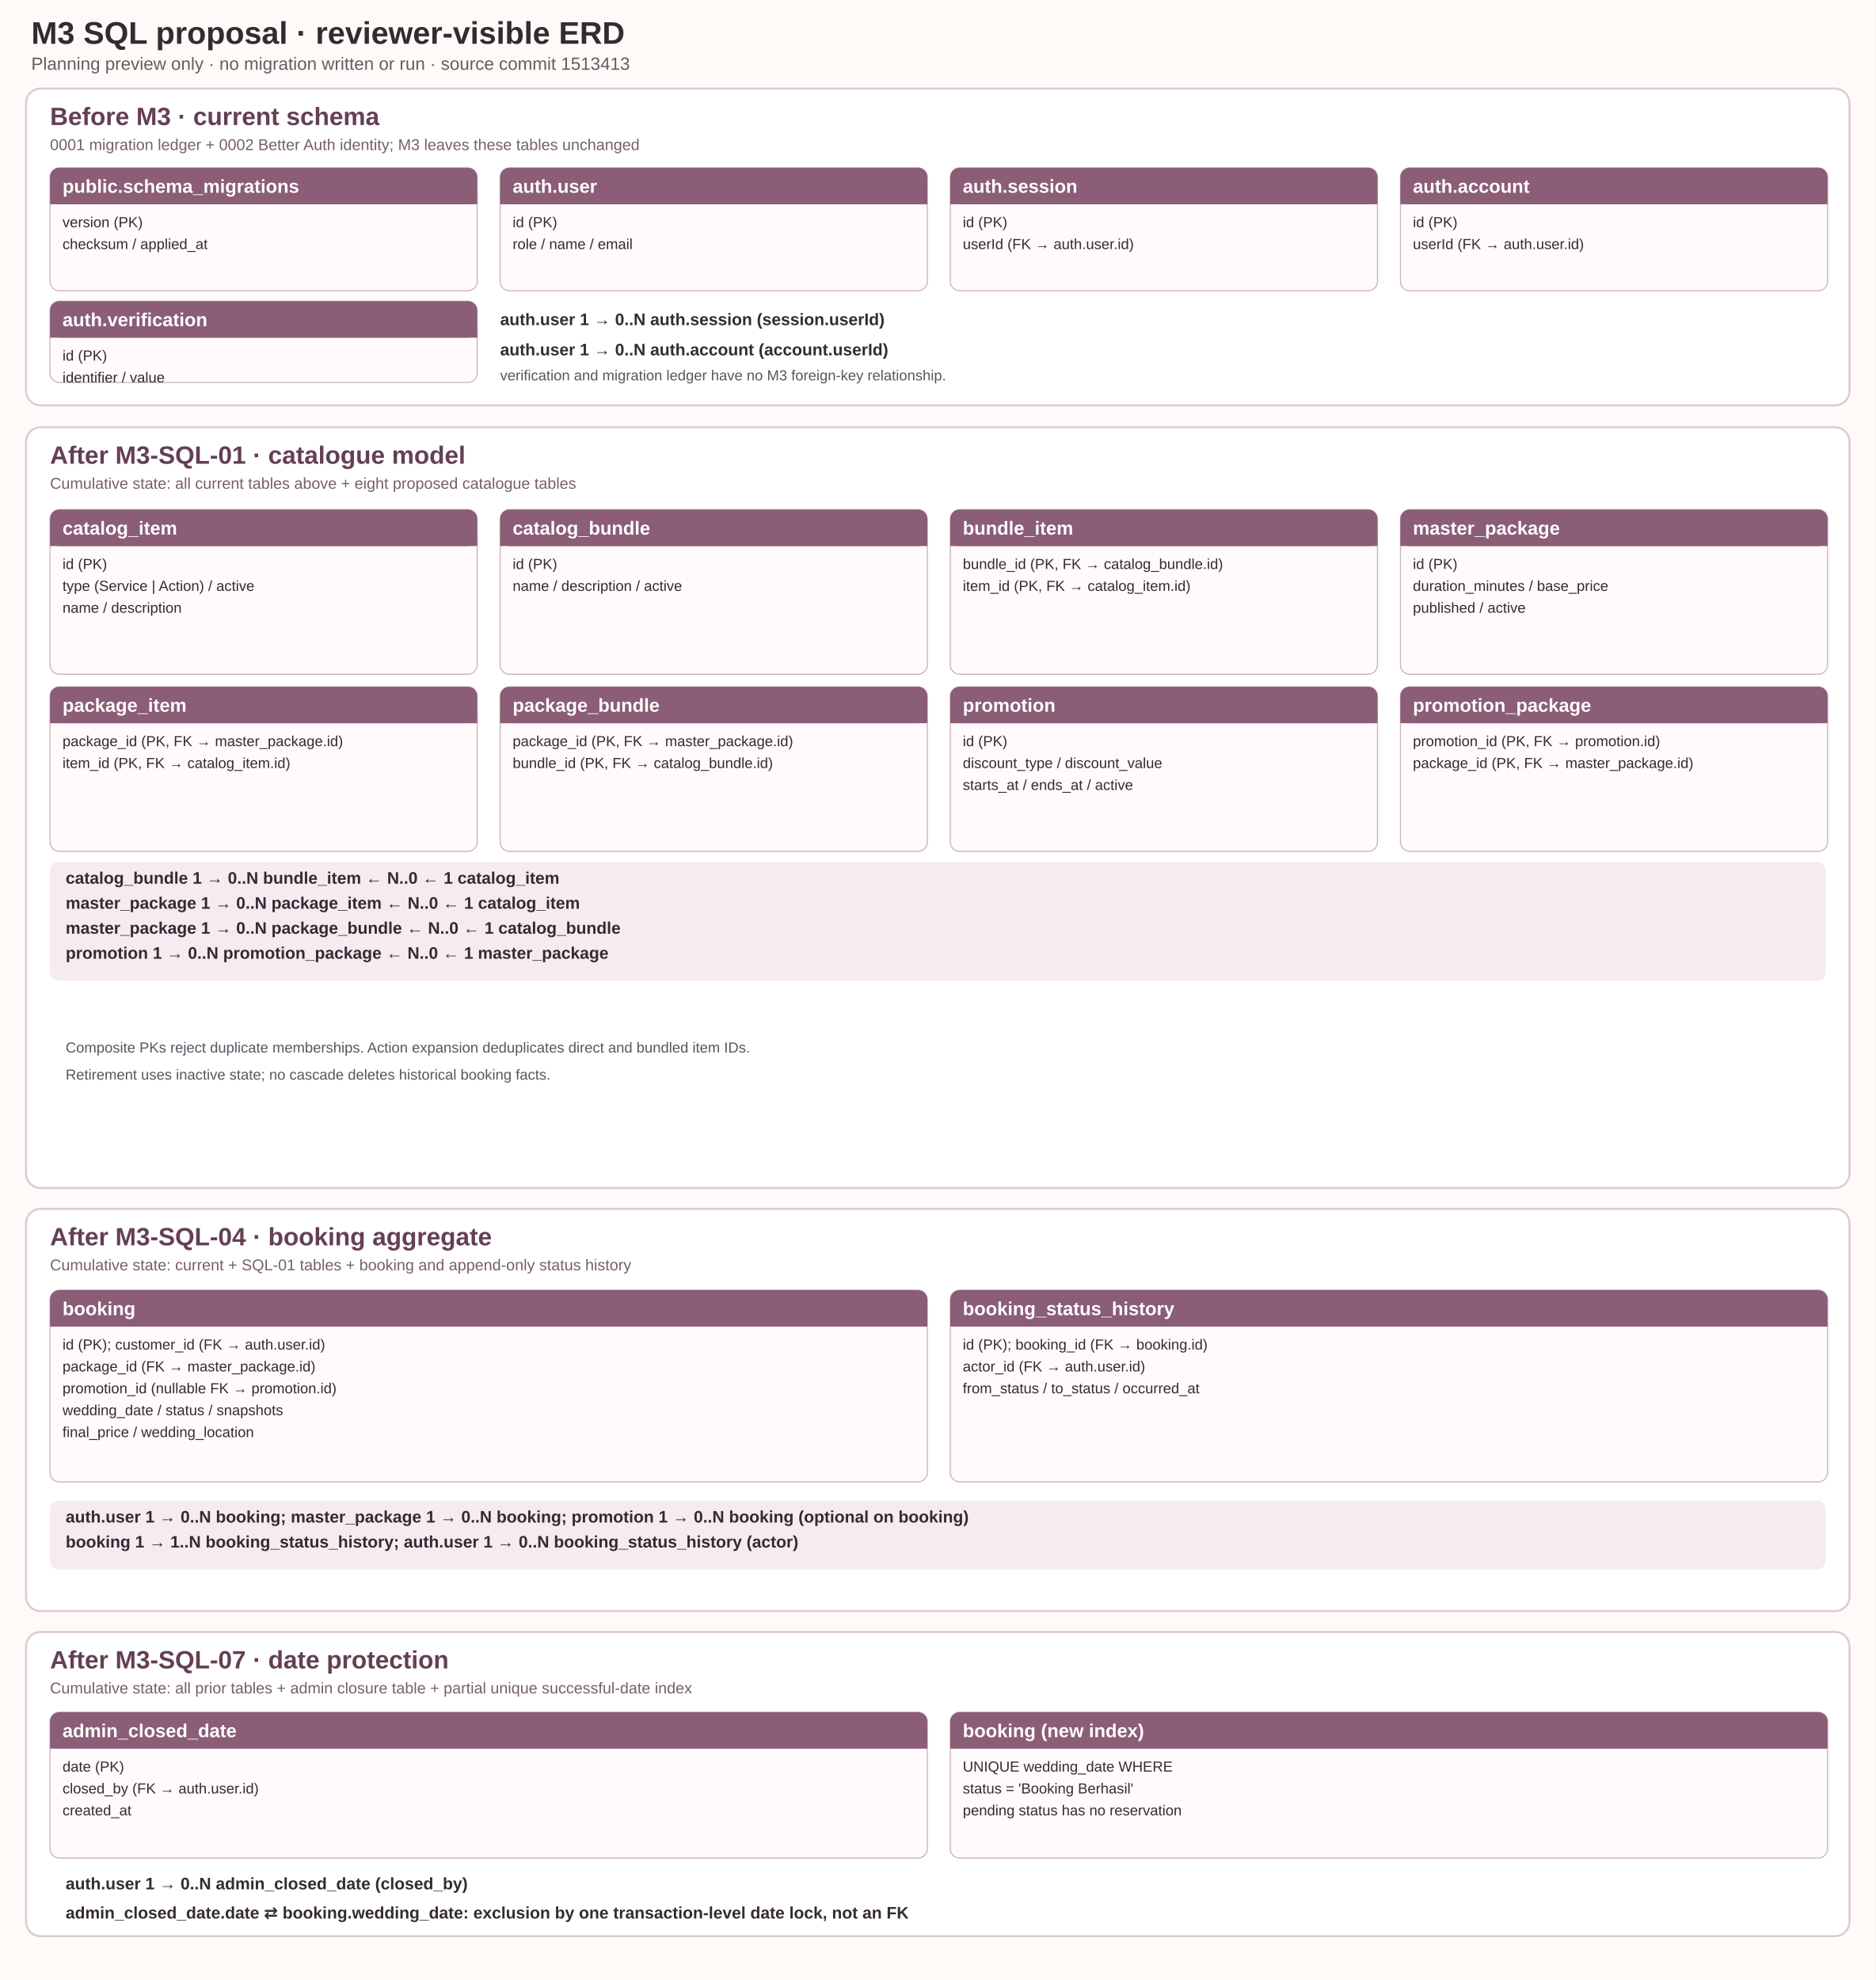
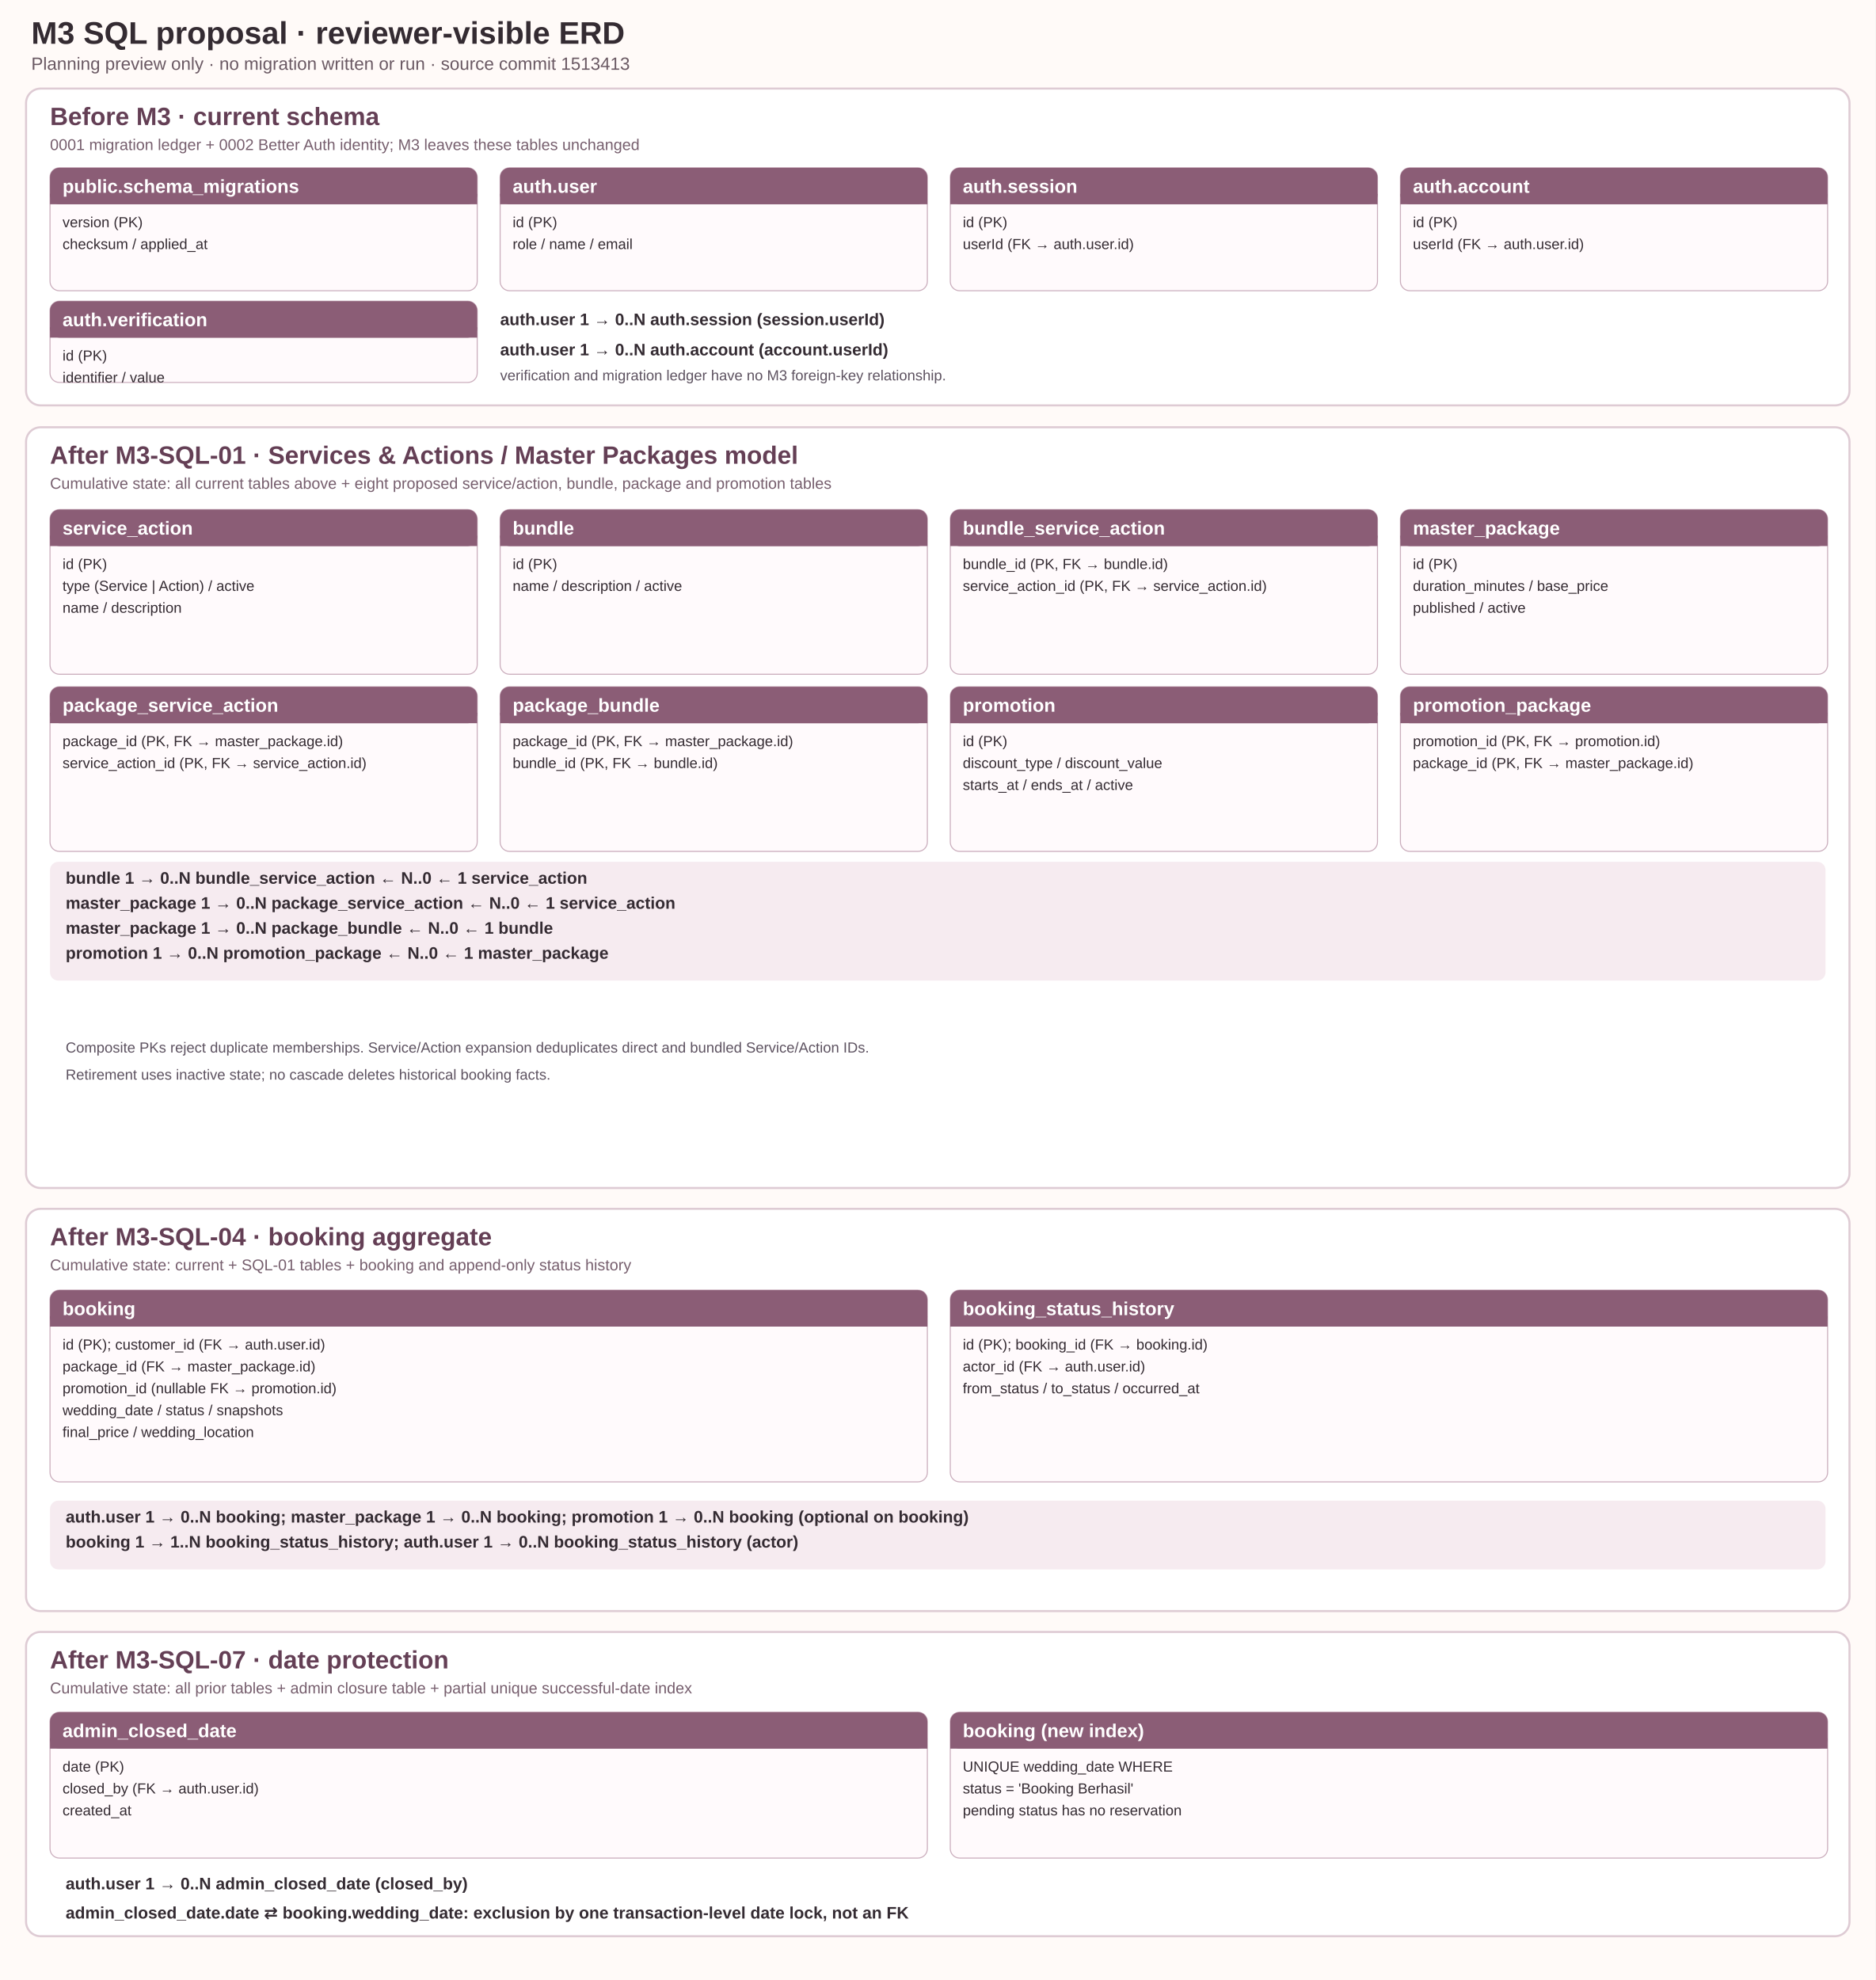
<svg xmlns="http://www.w3.org/2000/svg" width="1800" height="1900" viewBox="0 0 1800 1900" role="img" aria-labelledby="title desc">
  <style>text{font-family:Segoe UI,Arial,sans-serif;fill:#342b32}.title{font-size:30px;font-weight:700}.sub{font-size:17px;fill:#6a5963}.phase{font-size:24px;font-weight:700;fill:#643f55}.phaseSub{font-size:15px;fill:#765e6d}.tableTitle{font-size:18px;font-weight:700;fill:#fff}.field{font-size:14px}.rel{font-size:16px;font-weight:550}.small{font-size:14px;fill:#5d5260}</style>
  <rect width="1800" height="1900" fill="#fffaf8" />
  <text x="30" y="42" class="title">M3 SQL proposal · reviewer-visible ERD</text>
  <text x="30" y="67" class="sub">Planning preview only · no migration written or run · source commit 1513413</text>
  <rect x="25" y="85" width="1750" height="304" rx="14" fill="#fff" stroke="#decbd4" stroke-width="2" />
  <text x="48" y="120" class="phase">Before M3 · current schema</text>
  <text x="48" y="144" class="phaseSub">0001 migration ledger + 0002 Better Auth identity; M3 leaves these tables unchanged</text>
  <rect x="48" y="161" width="410" height="118" rx="9" fill="#fffafc" stroke="#cbaebd" />
  <rect x="48" y="161" width="410" height="35" rx="9" fill="#8b5d76" />
  <rect x="48" y="186" width="410" height="10" fill="#8b5d76" />
  <text x="60" y="185" class="tableTitle">public.schema_migrations</text>
  <text x="60" y="218" class="field">version (PK)</text>
  <text x="60" y="239" class="field">checksum / applied_at</text>
  <rect x="480" y="161" width="410" height="118" rx="9" fill="#fffafc" stroke="#cbaebd" />
  <rect x="480" y="161" width="410" height="35" rx="9" fill="#8b5d76" />
  <rect x="480" y="186" width="410" height="10" fill="#8b5d76" />
  <text x="492" y="185" class="tableTitle">auth.user</text>
  <text x="492" y="218" class="field">id (PK)</text>
  <text x="492" y="239" class="field">role / name / email</text>
  <rect x="912" y="161" width="410" height="118" rx="9" fill="#fffafc" stroke="#cbaebd" />
  <rect x="912" y="161" width="410" height="35" rx="9" fill="#8b5d76" />
  <rect x="912" y="186" width="410" height="10" fill="#8b5d76" />
  <text x="924" y="185" class="tableTitle">auth.session</text>
  <text x="924" y="218" class="field">id (PK)</text>
  <text x="924" y="239" class="field">userId (FK → auth.user.id)</text>
  <rect x="1344" y="161" width="410" height="118" rx="9" fill="#fffafc" stroke="#cbaebd" />
  <rect x="1344" y="161" width="410" height="35" rx="9" fill="#8b5d76" />
  <rect x="1344" y="186" width="410" height="10" fill="#8b5d76" />
  <text x="1356" y="185" class="tableTitle">auth.account</text>
  <text x="1356" y="218" class="field">id (PK)</text>
  <text x="1356" y="239" class="field">userId (FK → auth.user.id)</text>
  <rect x="48" y="289" width="410" height="78" rx="9" fill="#fffafc" stroke="#cbaebd" />
  <rect x="48" y="289" width="410" height="35" rx="9" fill="#8b5d76" />
  <rect x="48" y="314" width="410" height="10" fill="#8b5d76" />
  <text x="60" y="313" class="tableTitle">auth.verification</text>
  <text x="60" y="346" class="field">id (PK)</text>
  <text x="60" y="367" class="field">identifier / value</text>
  <text x="480" y="312" class="rel">auth.user 1 → 0..N auth.session (session.userId)</text>
  <text x="480" y="341" class="rel">auth.user 1 → 0..N auth.account (account.userId)</text>
  <text x="480" y="365" class="small">verification and migration ledger have no M3 foreign-key relationship.</text>
  <rect x="25" y="410" width="1750" height="730" rx="14" fill="#fff" stroke="#decbd4" stroke-width="2" />
-   <text x="48" y="445" class="phase">After M3-SQL-01 · catalogue model</text>
-   <text x="48" y="469" class="phaseSub">Cumulative state: all current tables above + eight proposed catalogue tables</text>
+   <text x="48" y="445" class="phase">After M3-SQL-01 · Services &amp; Actions / Master Packages model</text>
+   <text x="48" y="469" class="phaseSub">Cumulative state: all current tables above + eight proposed service/action, bundle, package and promotion tables</text>
  <rect x="48" y="489" width="410" height="158" rx="9" fill="#fffafc" stroke="#cbaebd" />
  <rect x="48" y="489" width="410" height="35" rx="9" fill="#8b5d76" />
  <rect x="48" y="514" width="410" height="10" fill="#8b5d76" />
-   <text x="60" y="513" class="tableTitle">catalog_item</text>
+   <text x="60" y="513" class="tableTitle">service_action</text>
  <text x="60" y="546" class="field">id (PK)</text>
  <text x="60" y="567" class="field">type (Service | Action) / active</text>
  <text x="60" y="588" class="field">name / description</text>
  <rect x="480" y="489" width="410" height="158" rx="9" fill="#fffafc" stroke="#cbaebd" />
  <rect x="480" y="489" width="410" height="35" rx="9" fill="#8b5d76" />
  <rect x="480" y="514" width="410" height="10" fill="#8b5d76" />
-   <text x="492" y="513" class="tableTitle">catalog_bundle</text>
+   <text x="492" y="513" class="tableTitle">bundle</text>
  <text x="492" y="546" class="field">id (PK)</text>
  <text x="492" y="567" class="field">name / description / active</text>
  <rect x="912" y="489" width="410" height="158" rx="9" fill="#fffafc" stroke="#cbaebd" />
  <rect x="912" y="489" width="410" height="35" rx="9" fill="#8b5d76" />
  <rect x="912" y="514" width="410" height="10" fill="#8b5d76" />
-   <text x="924" y="513" class="tableTitle">bundle_item</text>
-   <text x="924" y="546" class="field">bundle_id (PK, FK → catalog_bundle.id)</text>
-   <text x="924" y="567" class="field">item_id (PK, FK → catalog_item.id)</text>
+   <text x="924" y="513" class="tableTitle">bundle_service_action</text>
+   <text x="924" y="546" class="field">bundle_id (PK, FK → bundle.id)</text>
+   <text x="924" y="567" class="field">service_action_id (PK, FK → service_action.id)</text>
  <rect x="1344" y="489" width="410" height="158" rx="9" fill="#fffafc" stroke="#cbaebd" />
  <rect x="1344" y="489" width="410" height="35" rx="9" fill="#8b5d76" />
  <rect x="1344" y="514" width="410" height="10" fill="#8b5d76" />
  <text x="1356" y="513" class="tableTitle">master_package</text>
  <text x="1356" y="546" class="field">id (PK)</text>
  <text x="1356" y="567" class="field">duration_minutes / base_price</text>
  <text x="1356" y="588" class="field">published / active</text>
  <rect x="48" y="659" width="410" height="158" rx="9" fill="#fffafc" stroke="#cbaebd" />
  <rect x="48" y="659" width="410" height="35" rx="9" fill="#8b5d76" />
  <rect x="48" y="684" width="410" height="10" fill="#8b5d76" />
-   <text x="60" y="683" class="tableTitle">package_item</text>
+   <text x="60" y="683" class="tableTitle">package_service_action</text>
  <text x="60" y="716" class="field">package_id (PK, FK → master_package.id)</text>
-   <text x="60" y="737" class="field">item_id (PK, FK → catalog_item.id)</text>
+   <text x="60" y="737" class="field">service_action_id (PK, FK → service_action.id)</text>
  <rect x="480" y="659" width="410" height="158" rx="9" fill="#fffafc" stroke="#cbaebd" />
  <rect x="480" y="659" width="410" height="35" rx="9" fill="#8b5d76" />
  <rect x="480" y="684" width="410" height="10" fill="#8b5d76" />
  <text x="492" y="683" class="tableTitle">package_bundle</text>
  <text x="492" y="716" class="field">package_id (PK, FK → master_package.id)</text>
-   <text x="492" y="737" class="field">bundle_id (PK, FK → catalog_bundle.id)</text>
+   <text x="492" y="737" class="field">bundle_id (PK, FK → bundle.id)</text>
  <rect x="912" y="659" width="410" height="158" rx="9" fill="#fffafc" stroke="#cbaebd" />
  <rect x="912" y="659" width="410" height="35" rx="9" fill="#8b5d76" />
  <rect x="912" y="684" width="410" height="10" fill="#8b5d76" />
  <text x="924" y="683" class="tableTitle">promotion</text>
  <text x="924" y="716" class="field">id (PK)</text>
  <text x="924" y="737" class="field">discount_type / discount_value</text>
  <text x="924" y="758" class="field">starts_at / ends_at / active</text>
  <rect x="1344" y="659" width="410" height="158" rx="9" fill="#fffafc" stroke="#cbaebd" />
  <rect x="1344" y="659" width="410" height="35" rx="9" fill="#8b5d76" />
  <rect x="1344" y="684" width="410" height="10" fill="#8b5d76" />
  <text x="1356" y="683" class="tableTitle">promotion_package</text>
  <text x="1356" y="716" class="field">promotion_id (PK, FK → promotion.id)</text>
  <text x="1356" y="737" class="field">package_id (PK, FK → master_package.id)</text>
  <rect x="48" y="827" width="1704" height="114" rx="8" fill="#f6ebf0" />
-   <text x="63" y="848" class="rel">catalog_bundle 1 → 0..N bundle_item ← N..0 ← 1 catalog_item</text>
-   <text x="63" y="872" class="rel">master_package 1 → 0..N package_item ← N..0 ← 1 catalog_item</text>
-   <text x="63" y="896" class="rel">master_package 1 → 0..N package_bundle ← N..0 ← 1 catalog_bundle</text>
+   <text x="63" y="848" class="rel">bundle 1 → 0..N bundle_service_action ← N..0 ← 1 service_action</text>
+   <text x="63" y="872" class="rel">master_package 1 → 0..N package_service_action ← N..0 ← 1 service_action</text>
+   <text x="63" y="896" class="rel">master_package 1 → 0..N package_bundle ← N..0 ← 1 bundle</text>
  <text x="63" y="920" class="rel">promotion 1 → 0..N promotion_package ← N..0 ← 1 master_package</text>
-   <text x="63" y="1010" class="small">Composite PKs reject duplicate memberships. Action expansion deduplicates direct and bundled item IDs.</text>
+   <text x="63" y="1010" class="small">Composite PKs reject duplicate memberships. Service/Action expansion deduplicates direct and bundled Service/Action IDs.</text>
  <text x="63" y="1036" class="small">Retirement uses inactive state; no cascade deletes historical booking facts.</text>
  <rect x="25" y="1160" width="1750" height="386" rx="14" fill="#fff" stroke="#decbd4" stroke-width="2" />
  <text x="48" y="1195" class="phase">After M3-SQL-04 · booking aggregate</text>
  <text x="48" y="1219" class="phaseSub">Cumulative state: current + SQL-01 tables + booking and append-only status history</text>
  <rect x="48" y="1238" width="842" height="184" rx="9" fill="#fffafc" stroke="#cbaebd" />
  <rect x="48" y="1238" width="842" height="35" rx="9" fill="#8b5d76" />
  <rect x="48" y="1263" width="842" height="10" fill="#8b5d76" />
  <text x="60" y="1262" class="tableTitle">booking</text>
  <text x="60" y="1295" class="field">id (PK); customer_id (FK → auth.user.id)</text>
  <text x="60" y="1316" class="field">package_id (FK → master_package.id)</text>
  <text x="60" y="1337" class="field">promotion_id (nullable FK → promotion.id)</text>
  <text x="60" y="1358" class="field">wedding_date / status / snapshots</text>
  <text x="60" y="1379" class="field">final_price / wedding_location</text>
  <rect x="912" y="1238" width="842" height="184" rx="9" fill="#fffafc" stroke="#cbaebd" />
  <rect x="912" y="1238" width="842" height="35" rx="9" fill="#8b5d76" />
  <rect x="912" y="1263" width="842" height="10" fill="#8b5d76" />
  <text x="924" y="1262" class="tableTitle">booking_status_history</text>
  <text x="924" y="1295" class="field">id (PK); booking_id (FK → booking.id)</text>
  <text x="924" y="1316" class="field">actor_id (FK → auth.user.id)</text>
  <text x="924" y="1337" class="field">from_status / to_status / occurred_at</text>
  <rect x="48" y="1440" width="1704" height="66" rx="8" fill="#f6ebf0" />
  <text x="63" y="1461" class="rel">auth.user 1 → 0..N booking; master_package 1 → 0..N booking; promotion 1 → 0..N booking (optional on booking)</text>
  <text x="63" y="1485" class="rel">booking 1 → 1..N booking_status_history; auth.user 1 → 0..N booking_status_history (actor)</text>
  <rect x="25" y="1566" width="1750" height="292" rx="14" fill="#fff" stroke="#decbd4" stroke-width="2" />
  <text x="48" y="1601" class="phase">After M3-SQL-07 · date protection</text>
  <text x="48" y="1625" class="phaseSub">Cumulative state: all prior tables + admin closure table + partial unique successful-date index</text>
  <rect x="48" y="1643" width="842" height="140" rx="9" fill="#fffafc" stroke="#cbaebd" />
  <rect x="48" y="1643" width="842" height="35" rx="9" fill="#8b5d76" />
  <rect x="48" y="1668" width="842" height="10" fill="#8b5d76" />
  <text x="60" y="1667" class="tableTitle">admin_closed_date</text>
  <text x="60" y="1700" class="field">date (PK)</text>
  <text x="60" y="1721" class="field">closed_by (FK → auth.user.id)</text>
  <text x="60" y="1742" class="field">created_at</text>
  <rect x="912" y="1643" width="842" height="140" rx="9" fill="#fffafc" stroke="#cbaebd" />
  <rect x="912" y="1643" width="842" height="35" rx="9" fill="#8b5d76" />
  <rect x="912" y="1668" width="842" height="10" fill="#8b5d76" />
  <text x="924" y="1667" class="tableTitle">booking (new index)</text>
  <text x="924" y="1700" class="field">UNIQUE wedding_date WHERE</text>
  <text x="924" y="1721" class="field">status = 'Booking Berhasil'</text>
  <text x="924" y="1742" class="field">pending status has no reservation</text>
  <text x="63" y="1813" class="rel">auth.user 1 → 0..N admin_closed_date (closed_by)</text>
  <text x="63" y="1841" class="rel">admin_closed_date.date ⇄ booking.wedding_date: exclusion by one transaction-level date lock, not an FK</text>
</svg>
